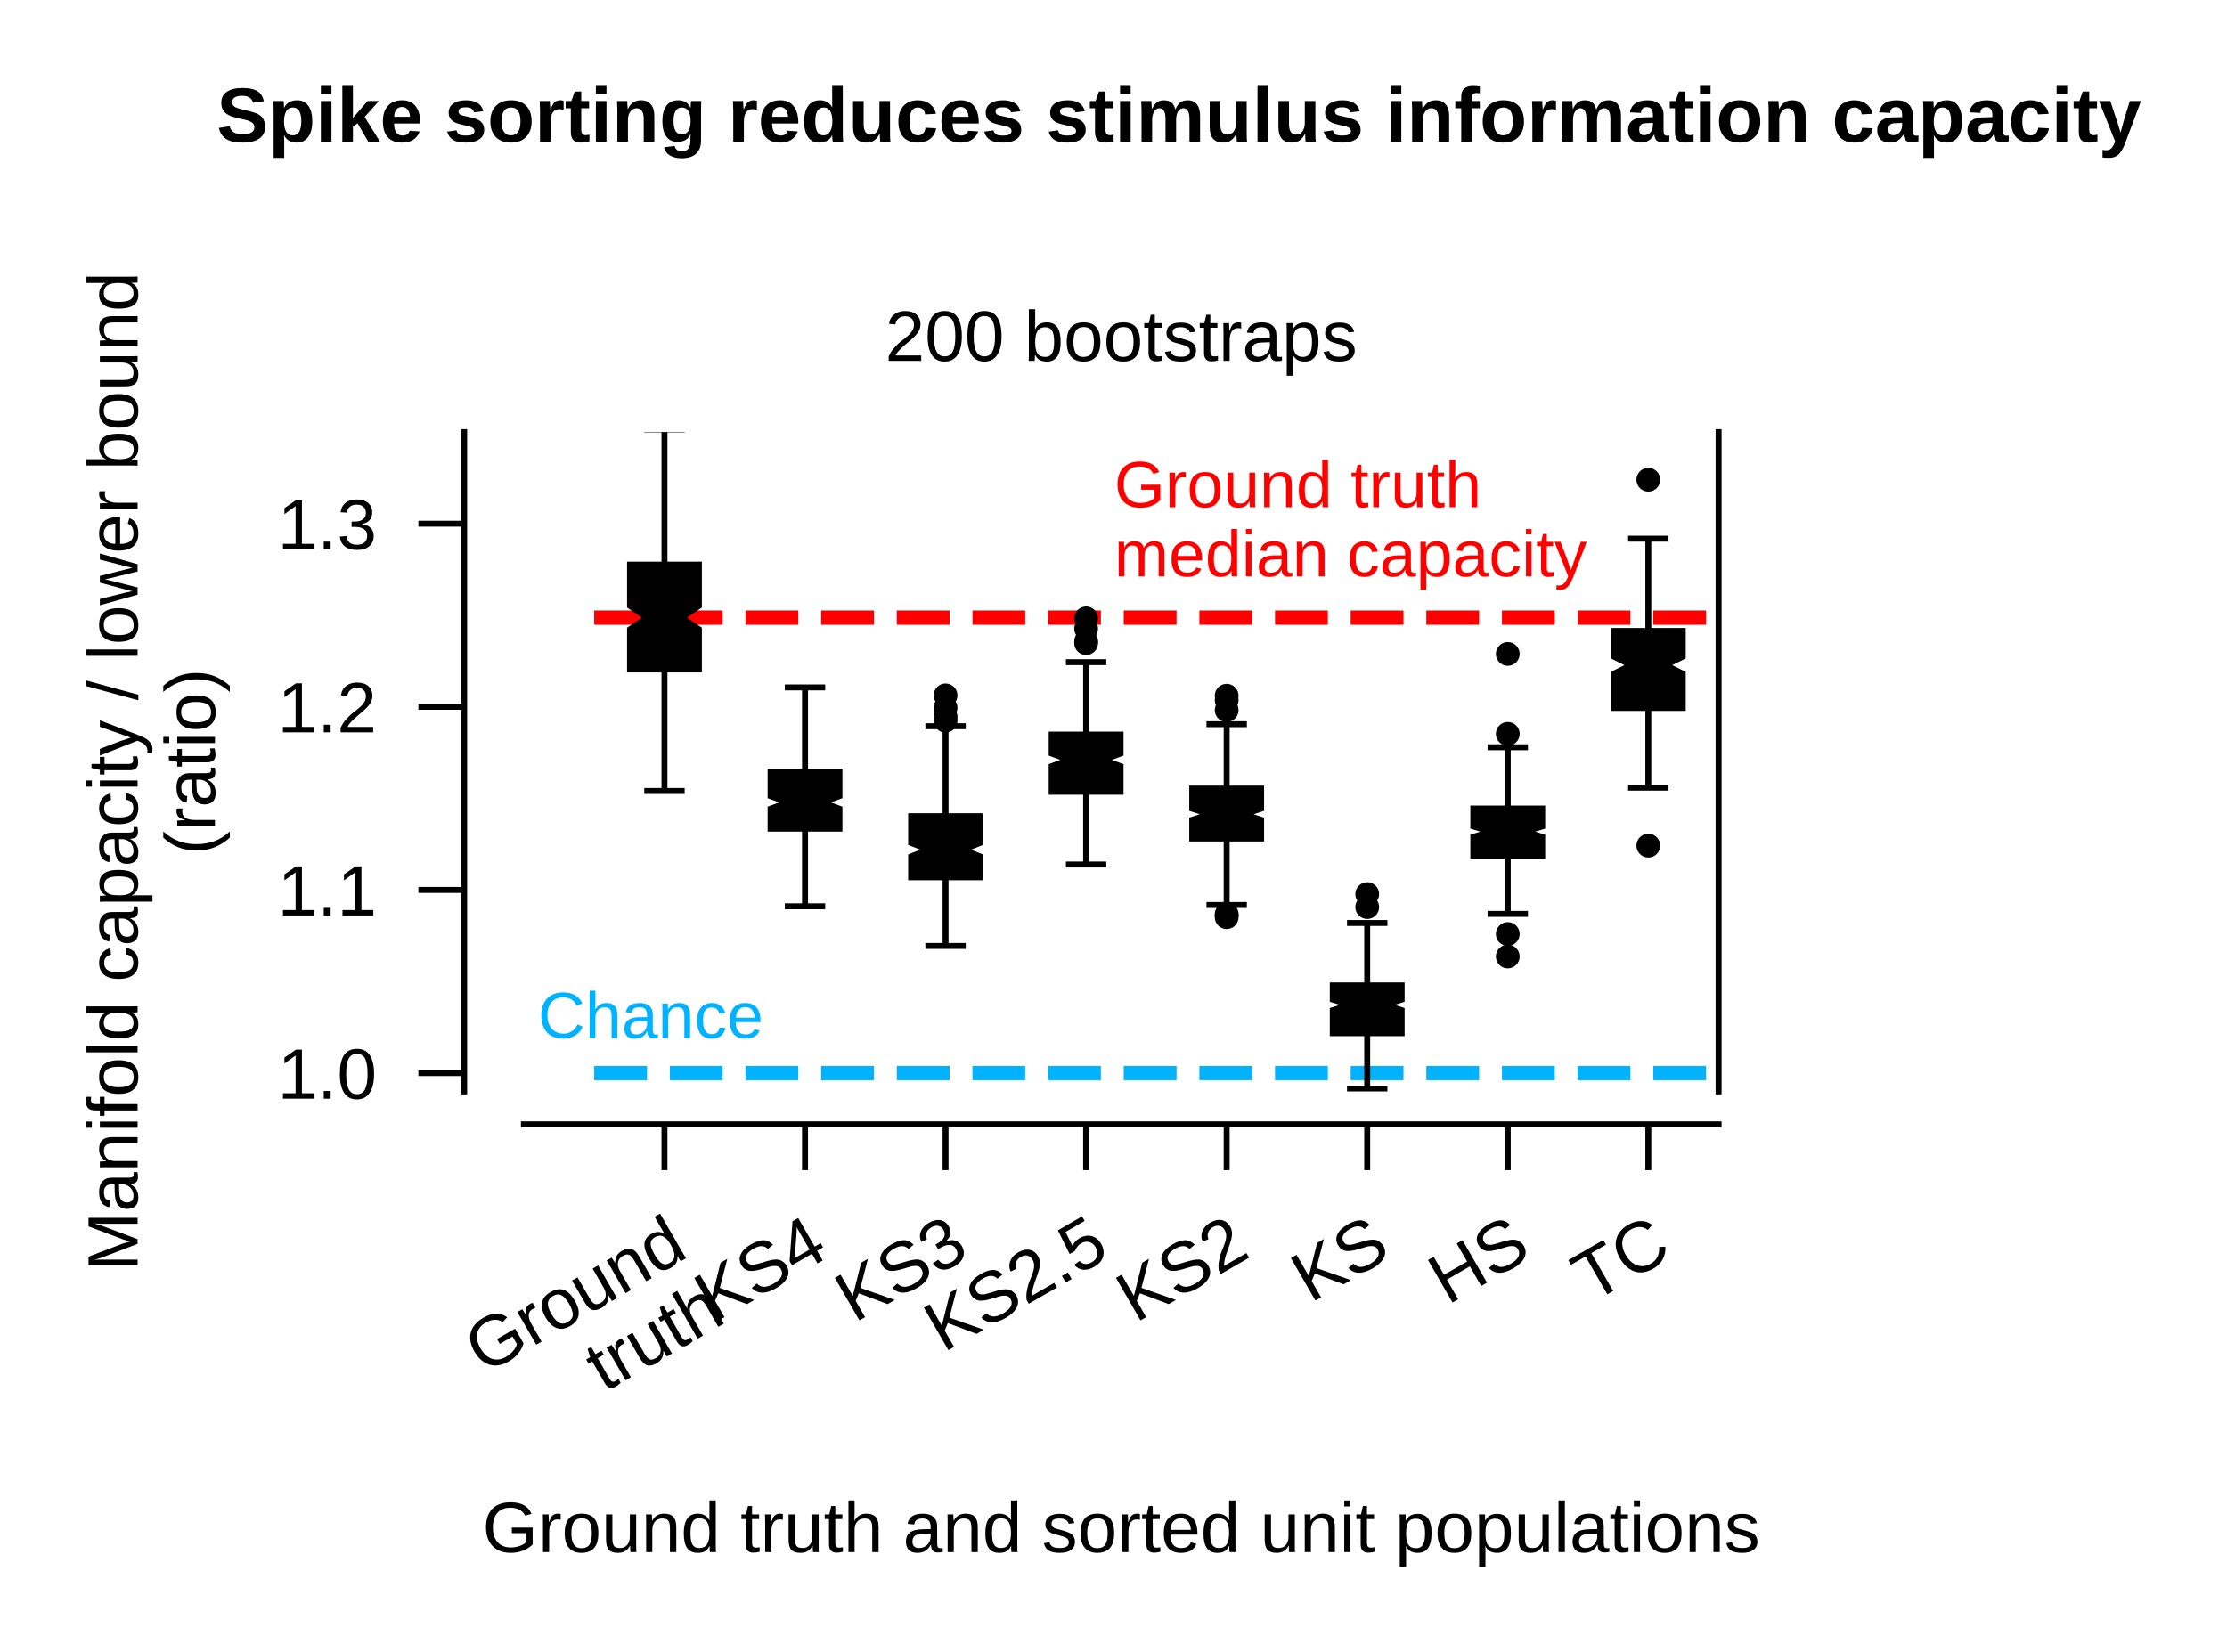
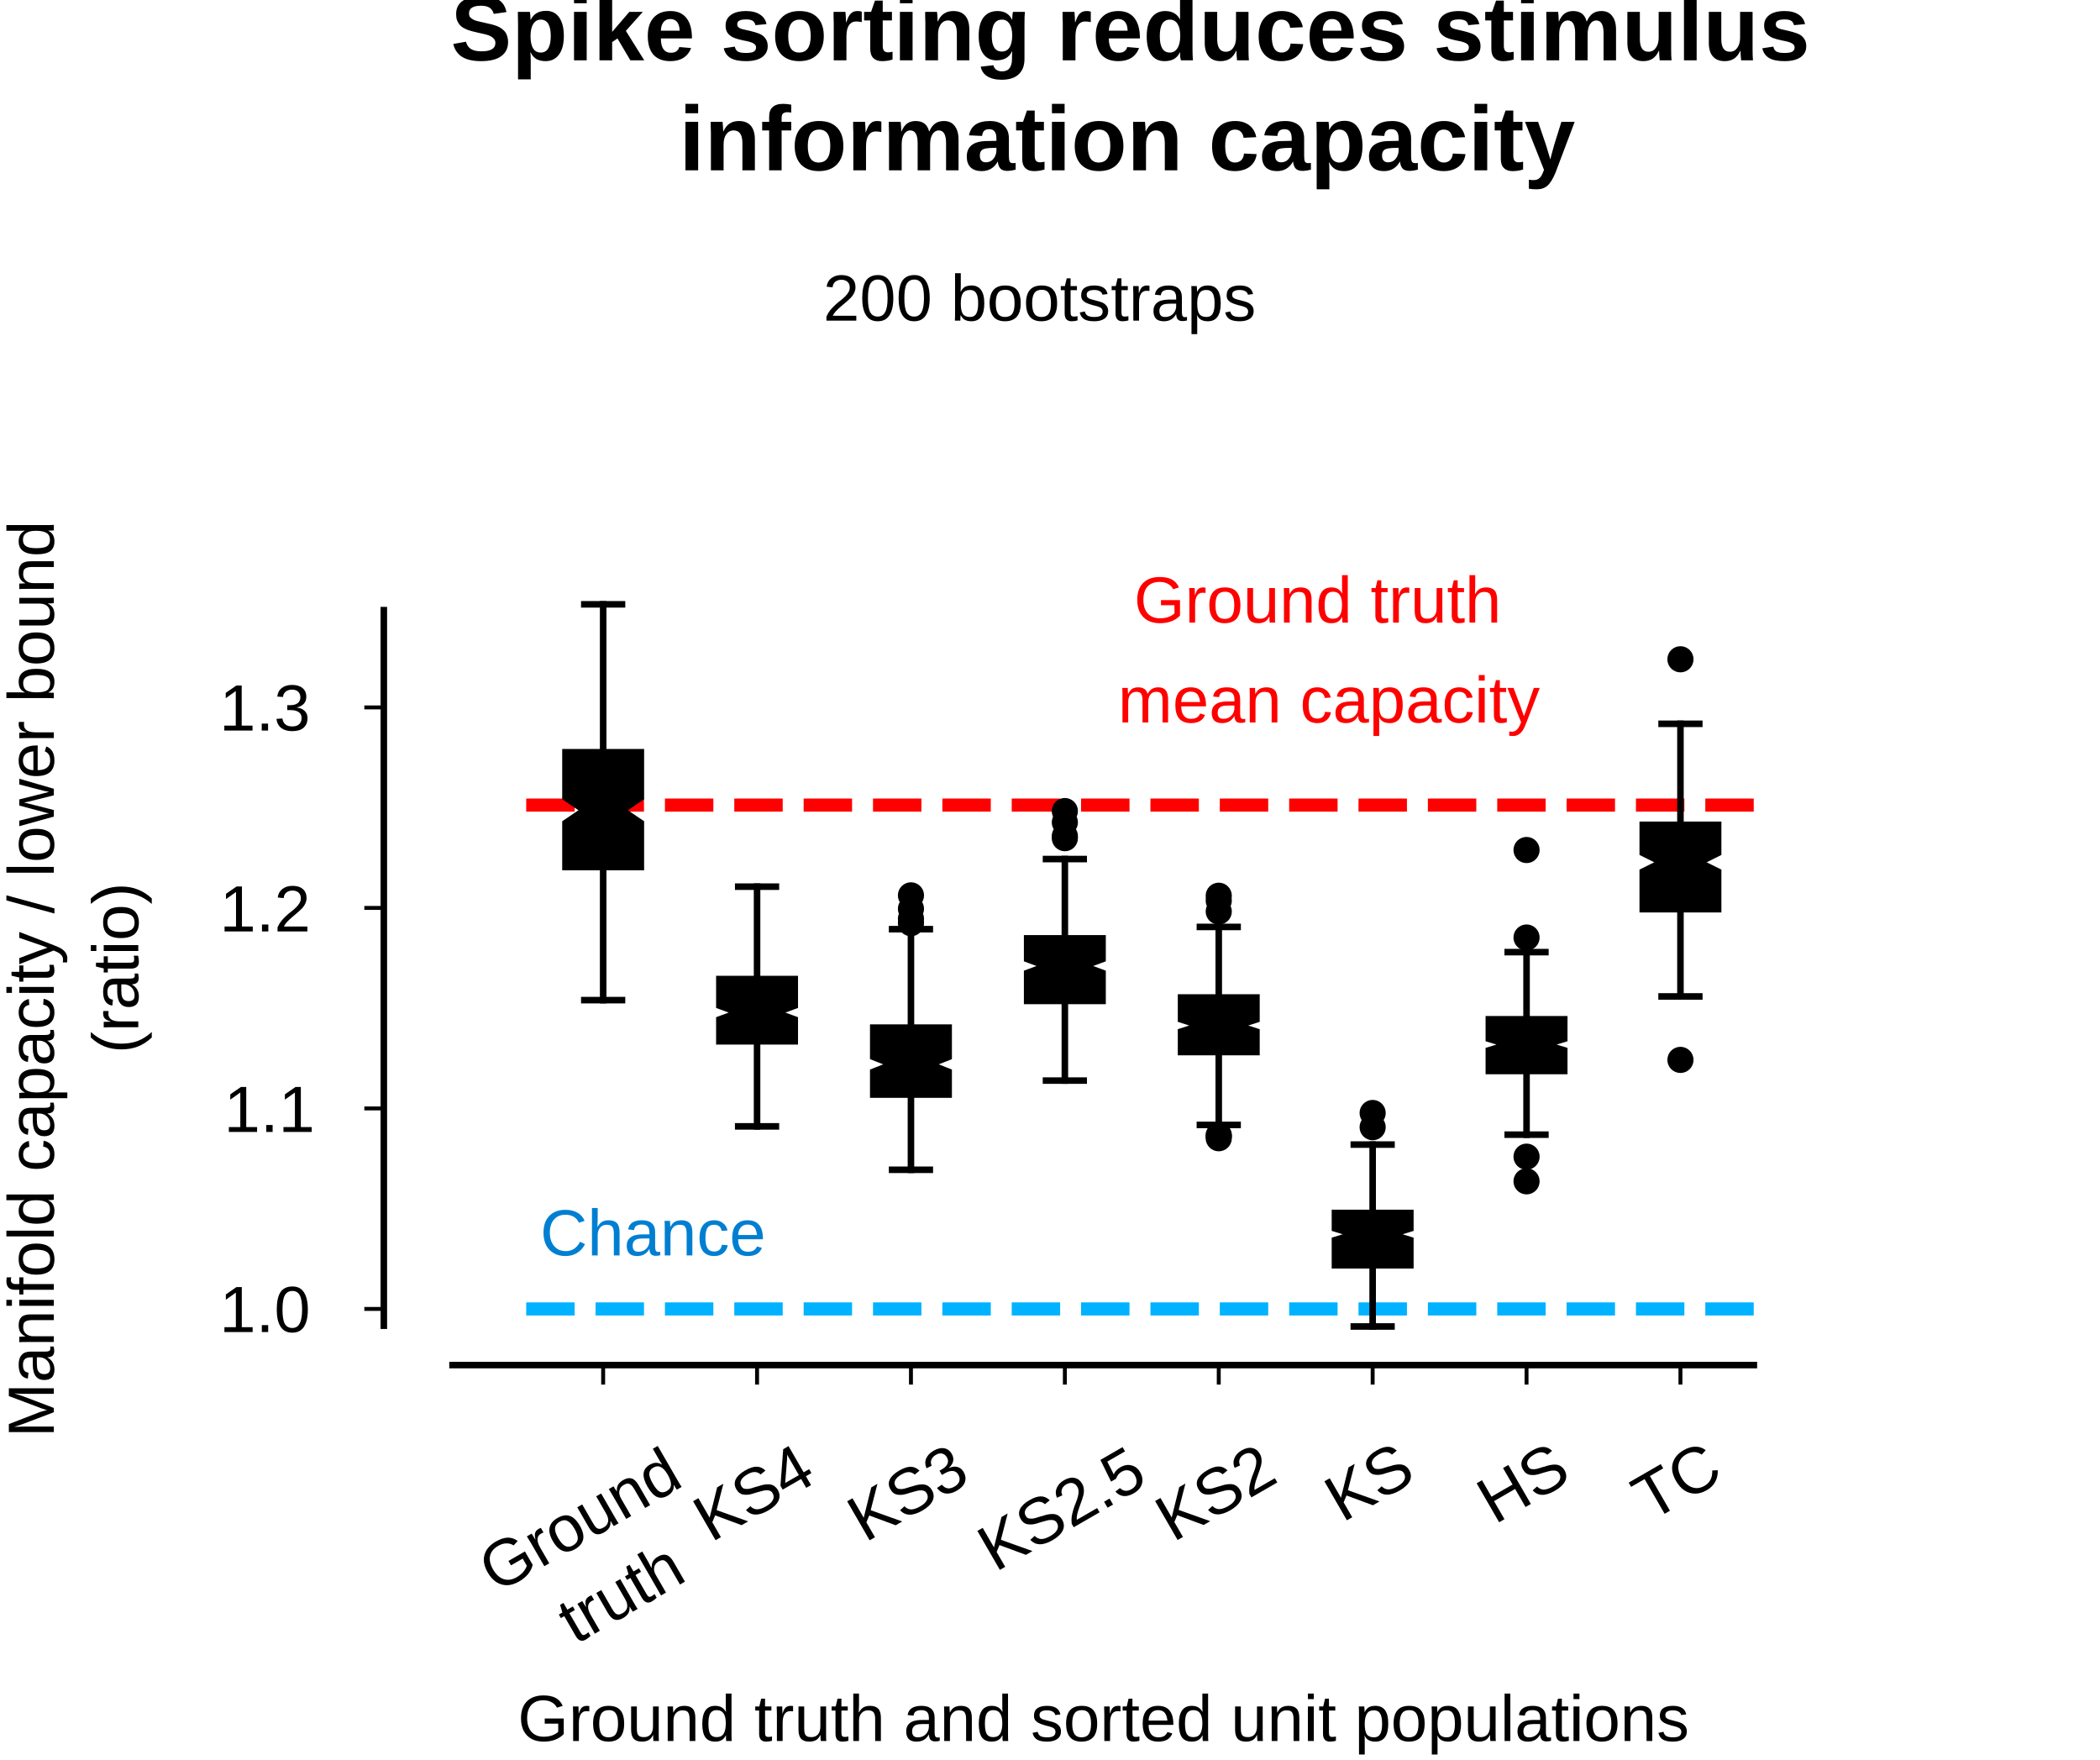
- <svg xmlns="http://www.w3.org/2000/svg" xmlns:xlink="http://www.w3.org/1999/xlink" width="187.23" height="138.916" viewBox="0 0 187.23 138.916" version="1.1">
+ <svg xmlns="http://www.w3.org/2000/svg" xmlns:xlink="http://www.w3.org/1999/xlink" width="160.47" height="134.46" viewBox="0 0 160.47 134.46" version="1.1">
  <defs>
    <style type="text/css">*{stroke-linejoin: round; stroke-linecap: butt}</style>
  </defs>
  <g id="figure_1">
    <g id="patch_1">
-       <path d="M 0 138.916  L 187.23 138.916  L 187.23 0  L 0 0  L 0 138.916  z " style="fill: none" />
+       <path d="M 0 134.46  L 160.47 134.46  L 160.47 0  L 0 0  L 0 134.46  z " style="fill: none" />
    </g>
    <g id="axes_1">
+       <g id="line2d_1">
+         <path d="M 40.21 61.515  L 134.27 61.515  " clip-path="url(#p65056b1f7e)" style="fill: none; stroke-dasharray: 3.7,1.6; stroke-dashoffset: 0; stroke: #ff0000" />
+       </g>
+       <g id="line2d_2">
+         <path d="M 40.21 100.01  L 134.27 100.01  " clip-path="url(#p65056b1f7e)" style="fill: none; stroke-dasharray: 3.7,1.6; stroke-dashoffset: 0; stroke: #00b2ff" />
+       </g>
+       <g id="line2d_3">
+         <path d="M 29.33 46.37  L 29.33 101.54  " clip-path="url(#p65056b1f7e)" style="fill: none; stroke: #000000; stroke-width: 0.5" />
+       </g>
+       <g id="line2d_4">
+         <path d="M 27.84 54.05  L 29.33 54.05  " clip-path="url(#p65056b1f7e)" style="fill: none; stroke: #000000; stroke-width: 0.3" />
+       </g>
+       <g id="line2d_5">
+         <path d="M 27.84 69.37  L 29.33 69.37  " clip-path="url(#p65056b1f7e)" style="fill: none; stroke: #000000; stroke-width: 0.3" />
+       </g>
+       <g id="line2d_6">
+         <path d="M 27.84 84.69  L 29.33 84.69  " clip-path="url(#p65056b1f7e)" style="fill: none; stroke: #000000; stroke-width: 0.3" />
+       </g>
+       <g id="line2d_7">
+         <path d="M 27.84 100.01  L 29.33 100.01  " clip-path="url(#p65056b1f7e)" style="fill: none; stroke: #000000; stroke-width: 0.3" />
+       </g>
+       <g id="line2d_8">
+         <path d="M 34.33 104.3  L 134.27 104.3  " clip-path="url(#p65056b1f7e)" style="fill: none; stroke: #000000; stroke-width: 0.5" />
+       </g>
+       <g id="line2d_9">
+         <path d="M 46.09 104.3  L 46.09 105.79  " clip-path="url(#p65056b1f7e)" style="fill: none; stroke: #000000; stroke-width: 0.3" />
+       </g>
+       <g id="line2d_10">
+         <path d="M 57.85 104.3  L 57.85 105.79  " clip-path="url(#p65056b1f7e)" style="fill: none; stroke: #000000; stroke-width: 0.3" />
+       </g>
+       <g id="line2d_11">
+         <path d="M 69.61 104.3  L 69.61 105.79  " clip-path="url(#p65056b1f7e)" style="fill: none; stroke: #000000; stroke-width: 0.3" />
+       </g>
+       <g id="line2d_12">
+         <path d="M 81.37 104.3  L 81.37 105.79  " clip-path="url(#p65056b1f7e)" style="fill: none; stroke: #000000; stroke-width: 0.3" />
+       </g>
+       <g id="line2d_13">
+         <path d="M 93.13 104.3  L 93.13 105.79  " clip-path="url(#p65056b1f7e)" style="fill: none; stroke: #000000; stroke-width: 0.3" />
+       </g>
+       <g id="line2d_14">
+         <path d="M 104.89 104.3  L 104.89 105.79  " clip-path="url(#p65056b1f7e)" style="fill: none; stroke: #000000; stroke-width: 0.3" />
+       </g>
+       <g id="line2d_15">
+         <path d="M 116.65 104.3  L 116.65 105.79  " clip-path="url(#p65056b1f7e)" style="fill: none; stroke: #000000; stroke-width: 0.3" />
+       </g>
+       <g id="line2d_16">
+         <path d="M 128.41 104.3  L 128.41 105.79  " clip-path="url(#p65056b1f7e)" style="fill: none; stroke: #000000; stroke-width: 0.3" />
+       </g>
      <g id="patch_2">
-         <path d="M 44.047 91.78  L 144.487 91.78  L 144.487 36.34  L 44.047 36.34  L 44.047 91.78  z " style="fill: none" />
-       </g>
-       <g id="matplotlib.axis_1">
-         <g id="xtick_1">
-           <g id="line2d_1">
-             <defs>
-               <path id="md2e1735222" d="M 0 0  L 0 3.85  " style="stroke: #000000; stroke-width: 0.5" />
-             </defs>
-             <g>
-               <use xlink:href="#md2e1735222" x="55.863" y="94.552" style="stroke: #000000; stroke-width: 0.5" />
-             </g>
-           </g>
-           <g id="text_1">
-             <text font-family="Arial" font-size="6" transform="translate(40.68065 115.6266) rotate(-30)">Ground</text>
-             <text font-family="Arial" font-size="6" transform="translate(50.78733 117.1194) rotate(-30)">truth</text>
-           </g>
-         </g>
-         <g id="xtick_2">
-           <g id="line2d_2">
-             <g>
-               <use xlink:href="#md2e1735222" x="67.68" y="94.552" style="stroke: #000000; stroke-width: 0.5" />
-             </g>
-           </g>
-           <g id="text_2">
-             <text font-family="Arial" font-size="6" text-anchor="end" x="69.827" y="105.621" transform="rotate(-30 69.8271 105.6212)">KS4</text>
-           </g>
-         </g>
-         <g id="xtick_3">
-           <g id="line2d_3">
-             <g>
-               <use xlink:href="#md2e1735222" x="79.496" y="94.552" style="stroke: #000000; stroke-width: 0.5" />
-             </g>
-           </g>
-           <g id="text_3">
-             <text font-family="Arial" font-size="6" text-anchor="end" x="81.644" y="105.621" transform="rotate(-30 81.64357 105.6212)">KS3</text>
-           </g>
-         </g>
-         <g id="xtick_4">
-           <g id="line2d_4">
-             <g>
-               <use xlink:href="#md2e1735222" x="91.313" y="94.552" style="stroke: #000000; stroke-width: 0.5" />
-             </g>
-           </g>
-           <g id="text_4">
-             <text font-family="Arial" font-size="6" text-anchor="end" x="93.46" y="105.621" transform="rotate(-30 93.46004 105.6212)">KS2.5</text>
-           </g>
-         </g>
-         <g id="xtick_5">
-           <g id="line2d_5">
-             <g>
-               <use xlink:href="#md2e1735222" x="103.129" y="94.552" style="stroke: #000000; stroke-width: 0.5" />
-             </g>
-           </g>
-           <g id="text_5">
-             <text font-family="Arial" font-size="6" text-anchor="end" x="105.277" y="105.621" transform="rotate(-30 105.2765 105.6212)">KS2</text>
-           </g>
-         </g>
-         <g id="xtick_6">
-           <g id="line2d_6">
-             <g>
-               <use xlink:href="#md2e1735222" x="114.946" y="94.552" style="stroke: #000000; stroke-width: 0.5" />
-             </g>
-           </g>
-           <g id="text_6">
-             <text font-family="Arial" font-size="6" text-anchor="end" x="117.093" y="105.621" transform="rotate(-30 117.093 105.6212)">KS</text>
-           </g>
-         </g>
-         <g id="xtick_7">
-           <g id="line2d_7">
-             <g>
-               <use xlink:href="#md2e1735222" x="126.762" y="94.552" style="stroke: #000000; stroke-width: 0.5" />
-             </g>
-           </g>
-           <g id="text_7">
-             <text font-family="Arial" font-size="6" text-anchor="end" x="128.909" y="105.621" transform="rotate(-30 128.9094 105.6212)">HS</text>
-           </g>
-         </g>
-         <g id="xtick_8">
-           <g id="line2d_8">
-             <g>
-               <use xlink:href="#md2e1735222" x="138.579" y="94.552" style="stroke: #000000; stroke-width: 0.5" />
-             </g>
-           </g>
-           <g id="text_8">
-             <text font-family="Arial" font-size="6" text-anchor="end" x="140.726" y="105.621" transform="rotate(-30 140.7259 105.6212)">TC</text>
-           </g>
-         </g>
-         <g id="text_9">
-           <text font-family="Arial" font-size="6" text-anchor="middle" x="94.267" y="130.523" transform="rotate(-0 94.26681 130.5231)">Ground truth and sorted unit populations</text>
-         </g>
-       </g>
-       <g id="matplotlib.axis_2">
-         <g id="ytick_1">
-           <g id="line2d_9">
-             <defs>
-               <path id="m93d0cab678" d="M 0 0  L -3.85 0  " style="stroke: #000000; stroke-width: 0.5" />
-             </defs>
-             <g>
-               <use xlink:href="#m93d0cab678" x="39.025" y="90.24" style="stroke: #000000; stroke-width: 0.5" />
-             </g>
-           </g>
-           <g id="text_10">
-             <text font-family="Arial" font-size="6" text-anchor="end" x="31.675" y="92.387" transform="rotate(-0 31.67481 92.38719)">1.0</text>
-           </g>
-         </g>
-         <g id="ytick_2">
-           <g id="line2d_10">
-             <g>
-               <use xlink:href="#m93d0cab678" x="39.025" y="74.84" style="stroke: #000000; stroke-width: 0.5" />
-             </g>
-           </g>
-           <g id="text_11">
-             <text font-family="Arial" font-size="6" text-anchor="end" x="31.675" y="76.987" transform="rotate(-0 31.67481 76.98719)">1.1</text>
-           </g>
-         </g>
-         <g id="ytick_3">
-           <g id="line2d_11">
-             <g>
-               <use xlink:href="#m93d0cab678" x="39.025" y="59.44" style="stroke: #000000; stroke-width: 0.5" />
-             </g>
-           </g>
-           <g id="text_12">
-             <text font-family="Arial" font-size="6" text-anchor="end" x="31.675" y="61.587" transform="rotate(-0 31.67481 61.58719)">1.2</text>
-           </g>
-         </g>
-         <g id="ytick_4">
-           <g id="line2d_12">
-             <g>
-               <use xlink:href="#m93d0cab678" x="39.025" y="44.04" style="stroke: #000000; stroke-width: 0.5" />
-             </g>
-           </g>
-           <g id="text_13">
-             <text font-family="Arial" font-size="6" text-anchor="end" x="31.675" y="46.187" transform="rotate(-0 31.67481 46.18719)">1.3</text>
-           </g>
-         </g>
-         <g id="text_14">
-           <text font-family="Arial" font-size="6" transform="translate(11.56781 106.9139) rotate(-90)">Manifold capacity / lower bound </text>
-           <text font-family="Arial" font-size="6" transform="translate(18.072 71.89312) rotate(-90)">(ratio)</text>
-         </g>
-       </g>
-       <g id="LineCollection_1">
-         <path d="M 49.955 90.24  L 144.487 90.24  " clip-path="url(#pa31edae734)" style="fill: none; stroke-dasharray: 4.44,1.92; stroke-dashoffset: 0; stroke: #00b2ff; stroke-width: 1.2" />
-       </g>
-       <g id="LineCollection_2">
-         <path d="M 49.955 51.938  L 144.487 51.938  " clip-path="url(#pa31edae734)" style="fill: none; stroke-dasharray: 4.44,1.92; stroke-dashoffset: 0; stroke: #ff0000; stroke-width: 1.2" />
-       </g>
+         <path d="M 43.21 57.474  L 48.97 57.474  L 48.97 60.933  L 47.53 61.907  L 48.97 62.88  L 48.97 66.243  L 43.21 66.243  L 43.21 62.88  L 44.65 61.907  L 43.21 60.933  L 43.21 57.474  z " clip-path="url(#pc5d150ef5b)" style="stroke: #000000; stroke-width: 0.5; stroke-linejoin: miter" />
+       </g>
+       <g id="line2d_17">
+         <path d="M 46.09 57.474  L 46.09 46.175  " clip-path="url(#pc5d150ef5b)" style="fill: none; stroke: #000000; stroke-width: 0.5; stroke-linecap: square" />
+       </g>
+       <g id="line2d_18">
+         <path d="M 46.09 66.243  L 46.09 76.415  " clip-path="url(#pc5d150ef5b)" style="fill: none; stroke: #000000; stroke-width: 0.5; stroke-linecap: square" />
+       </g>
+       <g id="line2d_19">
+         <path d="M 44.65 46.175  L 47.53 46.175  " clip-path="url(#pc5d150ef5b)" style="fill: none; stroke: #000000; stroke-width: 0.5; stroke-linecap: square" />
+       </g>
+       <g id="line2d_20">
+         <path d="M 44.65 76.415  L 47.53 76.415  " clip-path="url(#pc5d150ef5b)" style="fill: none; stroke: #000000; stroke-width: 0.5; stroke-linecap: square" />
+       </g>
+       <g id="line2d_21" />
      <g id="patch_3">
-         <path d="M 52.968 56.297  L 58.758 56.297  L 58.758 52.916  L 57.311 51.938  L 58.758 50.959  L 58.758 47.482  L 52.968 47.482  L 52.968 50.959  L 54.416 51.938  L 52.968 52.916  L 52.968 56.297  z " clip-path="url(#pa31edae734)" style="stroke: #000000; stroke-width: 0.5; stroke-linejoin: miter" />
-       </g>
-       <g id="line2d_13">
-         <path d="M 55.863 56.297  L 55.863 66.521  " clip-path="url(#pa31edae734)" style="fill: none; stroke: #000000; stroke-width: 0.5" />
-       </g>
-       <g id="line2d_14">
-         <path d="M 55.863 47.482  L 55.863 36.124  " clip-path="url(#pa31edae734)" style="fill: none; stroke: #000000; stroke-width: 0.5" />
-       </g>
-       <g id="line2d_15">
-         <path d="M 54.416 66.521  L 57.311 66.521  " clip-path="url(#pa31edae734)" style="fill: none; stroke: #000000; stroke-width: 0.5; stroke-linecap: square" />
-       </g>
-       <g id="line2d_16">
-         <path d="M 54.416 36.124  L 57.311 36.124  " clip-path="url(#pa31edae734)" style="fill: none; stroke: #000000; stroke-width: 0.5; stroke-linecap: square" />
-       </g>
-       <g id="line2d_17" />
+         <path d="M 54.97 74.808  L 60.73 74.808  L 60.73 76.838  L 59.29 77.366  L 60.73 77.894  L 60.73 79.563  L 54.97 79.563  L 54.97 77.894  L 56.41 77.366  L 54.97 76.838  L 54.97 74.808  z " clip-path="url(#pc5d150ef5b)" style="stroke: #000000; stroke-width: 0.5; stroke-linejoin: miter" />
+       </g>
+       <g id="line2d_22">
+         <path d="M 57.85 74.808  L 57.85 67.746  " clip-path="url(#pc5d150ef5b)" style="fill: none; stroke: #000000; stroke-width: 0.5; stroke-linecap: square" />
+       </g>
+       <g id="line2d_23">
+         <path d="M 57.85 79.563  L 57.85 86.06  " clip-path="url(#pc5d150ef5b)" style="fill: none; stroke: #000000; stroke-width: 0.5; stroke-linecap: square" />
+       </g>
+       <g id="line2d_24">
+         <path d="M 56.41 67.746  L 59.29 67.746  " clip-path="url(#pc5d150ef5b)" style="fill: none; stroke: #000000; stroke-width: 0.5; stroke-linecap: square" />
+       </g>
+       <g id="line2d_25">
+         <path d="M 56.41 86.06  L 59.29 86.06  " clip-path="url(#pc5d150ef5b)" style="fill: none; stroke: #000000; stroke-width: 0.5; stroke-linecap: square" />
+       </g>
+       <g id="line2d_26" />
      <g id="patch_4">
-         <path d="M 64.785 69.686  L 70.575 69.686  L 70.575 68.008  L 69.127 67.477  L 70.575 66.947  L 70.575 64.906  L 64.785 64.906  L 64.785 66.947  L 66.232 67.477  L 64.785 68.008  L 64.785 69.686  z " clip-path="url(#pa31edae734)" style="stroke: #000000; stroke-width: 0.5; stroke-linejoin: miter" />
-       </g>
-       <g id="line2d_18">
-         <path d="M 67.68 69.686  L 67.68 76.217  " clip-path="url(#pa31edae734)" style="fill: none; stroke: #000000; stroke-width: 0.5" />
-       </g>
-       <g id="line2d_19">
-         <path d="M 67.68 64.906  L 67.68 57.808  " clip-path="url(#pa31edae734)" style="fill: none; stroke: #000000; stroke-width: 0.5" />
-       </g>
-       <g id="line2d_20">
-         <path d="M 66.232 76.217  L 69.127 76.217  " clip-path="url(#pa31edae734)" style="fill: none; stroke: #000000; stroke-width: 0.5; stroke-linecap: square" />
-       </g>
-       <g id="line2d_21">
-         <path d="M 66.232 57.808  L 69.127 57.808  " clip-path="url(#pa31edae734)" style="fill: none; stroke: #000000; stroke-width: 0.5; stroke-linecap: square" />
-       </g>
-       <g id="line2d_22" />
+         <path d="M 66.73 78.518  L 72.49 78.518  L 72.49 80.754  L 71.05 81.322  L 72.49 81.89  L 72.49 83.631  L 66.73 83.631  L 66.73 81.89  L 68.17 81.322  L 66.73 80.754  L 66.73 78.518  z " clip-path="url(#pc5d150ef5b)" style="stroke: #000000; stroke-width: 0.5; stroke-linejoin: miter" />
+       </g>
+       <g id="line2d_27">
+         <path d="M 69.61 78.518  L 69.61 70.995  " clip-path="url(#pc5d150ef5b)" style="fill: none; stroke: #000000; stroke-width: 0.5; stroke-linecap: square" />
+       </g>
+       <g id="line2d_28">
+         <path d="M 69.61 83.631  L 69.61 89.378  " clip-path="url(#pc5d150ef5b)" style="fill: none; stroke: #000000; stroke-width: 0.5; stroke-linecap: square" />
+       </g>
+       <g id="line2d_29">
+         <path d="M 68.17 70.995  L 71.05 70.995  " clip-path="url(#pc5d150ef5b)" style="fill: none; stroke: #000000; stroke-width: 0.5; stroke-linecap: square" />
+       </g>
+       <g id="line2d_30">
+         <path d="M 68.17 89.378  L 71.05 89.378  " clip-path="url(#pc5d150ef5b)" style="fill: none; stroke: #000000; stroke-width: 0.5; stroke-linecap: square" />
+       </g>
+       <g id="line2d_31">
+         <defs>
+           <path id="m101bb0a6b0" d="M 0 0.75  C 0.199 0.75 0.39 0.671 0.53 0.53  C 0.671 0.39 0.75 0.199 0.75 0  C 0.75 -0.199 0.671 -0.39 0.53 -0.53  C 0.39 -0.671 0.199 -0.75 0 -0.75  C -0.199 -0.75 -0.39 -0.671 -0.53 -0.53  C -0.671 -0.39 -0.75 -0.199 -0.75 0  C -0.75 0.199 -0.671 0.39 -0.53 0.53  C -0.39 0.671 -0.199 0.75 0 0.75  z " style="stroke: #000000; stroke-width: 0.5" />
+         </defs>
+         <g clip-path="url(#pc5d150ef5b)">
+           <use xlink:href="#m101bb0a6b0" x="69.61" y="69.438" style="stroke: #000000; stroke-width: 0.5" />
+           <use xlink:href="#m101bb0a6b0" x="69.61" y="70.195" style="stroke: #000000; stroke-width: 0.5" />
+           <use xlink:href="#m101bb0a6b0" x="69.61" y="68.411" style="stroke: #000000; stroke-width: 0.5" />
+           <use xlink:href="#m101bb0a6b0" x="69.61" y="70.536" style="stroke: #000000; stroke-width: 0.5" />
+         </g>
+       </g>
      <g id="patch_5">
-         <path d="M 76.601 73.775  L 82.391 73.775  L 82.391 72.025  L 80.944 71.454  L 82.391 70.884  L 82.391 68.636  L 76.601 68.636  L 76.601 70.884  L 78.049 71.454  L 76.601 72.025  L 76.601 73.775  z " clip-path="url(#pa31edae734)" style="stroke: #000000; stroke-width: 0.5; stroke-linejoin: miter" />
-       </g>
-       <g id="line2d_23">
-         <path d="M 79.496 73.775  L 79.496 79.552  " clip-path="url(#pa31edae734)" style="fill: none; stroke: #000000; stroke-width: 0.5" />
-       </g>
-       <g id="line2d_24">
-         <path d="M 79.496 68.636  L 79.496 61.073  " clip-path="url(#pa31edae734)" style="fill: none; stroke: #000000; stroke-width: 0.5" />
-       </g>
-       <g id="line2d_25">
-         <path d="M 78.049 79.552  L 80.944 79.552  " clip-path="url(#pa31edae734)" style="fill: none; stroke: #000000; stroke-width: 0.5; stroke-linecap: square" />
-       </g>
-       <g id="line2d_26">
-         <path d="M 78.049 61.073  L 80.944 61.073  " clip-path="url(#pa31edae734)" style="fill: none; stroke: #000000; stroke-width: 0.5; stroke-linecap: square" />
-       </g>
-       <g id="line2d_27">
-         <defs>
-           <path id="ma0a5cfea83" d="M 0 0.75  C 0.199 0.75 0.39 0.671 0.53 0.53  C 0.671 0.39 0.75 0.199 0.75 0  C 0.75 -0.199 0.671 -0.39 0.53 -0.53  C 0.39 -0.671 0.199 -0.75 0 -0.75  C -0.199 -0.75 -0.39 -0.671 -0.53 -0.53  C -0.671 -0.39 -0.75 -0.199 -0.75 0  C -0.75 0.199 -0.671 0.39 -0.53 0.53  C -0.39 0.671 -0.199 0.75 0 0.75  z " style="stroke: #000000; stroke-width: 0.5" />
-         </defs>
-         <g clip-path="url(#pa31edae734)">
-           <use xlink:href="#ma0a5cfea83" x="79.496" y="59.508" style="stroke: #000000; stroke-width: 0.5" />
-           <use xlink:href="#ma0a5cfea83" x="79.496" y="60.269" style="stroke: #000000; stroke-width: 0.5" />
-           <use xlink:href="#ma0a5cfea83" x="79.496" y="58.476" style="stroke: #000000; stroke-width: 0.5" />
-           <use xlink:href="#ma0a5cfea83" x="79.496" y="60.612" style="stroke: #000000; stroke-width: 0.5" />
+         <path d="M 78.49 71.696  L 84.25 71.696  L 84.25 73.277  L 82.81 73.808  L 84.25 74.338  L 84.25 76.475  L 78.49 76.475  L 78.49 74.338  L 79.93 73.808  L 78.49 73.277  L 78.49 71.696  z " clip-path="url(#pc5d150ef5b)" style="stroke: #000000; stroke-width: 0.5; stroke-linejoin: miter" />
+       </g>
+       <g id="line2d_32">
+         <path d="M 81.37 71.696  L 81.37 65.635  " clip-path="url(#pc5d150ef5b)" style="fill: none; stroke: #000000; stroke-width: 0.5; stroke-linecap: square" />
+       </g>
+       <g id="line2d_33">
+         <path d="M 81.37 76.475  L 81.37 82.563  " clip-path="url(#pc5d150ef5b)" style="fill: none; stroke: #000000; stroke-width: 0.5; stroke-linecap: square" />
+       </g>
+       <g id="line2d_34">
+         <path d="M 79.93 65.635  L 82.81 65.635  " clip-path="url(#pc5d150ef5b)" style="fill: none; stroke: #000000; stroke-width: 0.5; stroke-linecap: square" />
+       </g>
+       <g id="line2d_35">
+         <path d="M 79.93 82.563  L 82.81 82.563  " clip-path="url(#pc5d150ef5b)" style="fill: none; stroke: #000000; stroke-width: 0.5; stroke-linecap: square" />
+       </g>
+       <g id="line2d_36">
+         <g clip-path="url(#pc5d150ef5b)">
+           <use xlink:href="#m101bb0a6b0" x="81.37" y="64.041" style="stroke: #000000; stroke-width: 0.5" />
+           <use xlink:href="#m101bb0a6b0" x="81.37" y="63.882" style="stroke: #000000; stroke-width: 0.5" />
+           <use xlink:href="#m101bb0a6b0" x="81.37" y="61.97" style="stroke: #000000; stroke-width: 0.5" />
+           <use xlink:href="#m101bb0a6b0" x="81.37" y="62.834" style="stroke: #000000; stroke-width: 0.5" />
        </g>
      </g>
      <g id="patch_6">
-         <path d="M 88.418 66.582  L 94.208 66.582  L 94.208 64.434  L 92.76 63.901  L 94.208 63.367  L 94.208 61.778  L 88.418 61.778  L 88.418 63.367  L 89.865 63.901  L 88.418 64.434  L 88.418 66.582  z " clip-path="url(#pa31edae734)" style="stroke: #000000; stroke-width: 0.5; stroke-linejoin: miter" />
-       </g>
-       <g id="line2d_28">
-         <path d="M 91.313 66.582  L 91.313 72.702  " clip-path="url(#pa31edae734)" style="fill: none; stroke: #000000; stroke-width: 0.5" />
-       </g>
-       <g id="line2d_29">
-         <path d="M 91.313 61.778  L 91.313 55.685  " clip-path="url(#pa31edae734)" style="fill: none; stroke: #000000; stroke-width: 0.5" />
-       </g>
-       <g id="line2d_30">
-         <path d="M 89.865 72.702  L 92.76 72.702  " clip-path="url(#pa31edae734)" style="fill: none; stroke: #000000; stroke-width: 0.5; stroke-linecap: square" />
-       </g>
-       <g id="line2d_31">
-         <path d="M 89.865 55.685  L 92.76 55.685  " clip-path="url(#pa31edae734)" style="fill: none; stroke: #000000; stroke-width: 0.5; stroke-linecap: square" />
-       </g>
-       <g id="line2d_32">
-         <g clip-path="url(#pa31edae734)">
-           <use xlink:href="#ma0a5cfea83" x="91.313" y="54.083" style="stroke: #000000; stroke-width: 0.5" />
-           <use xlink:href="#ma0a5cfea83" x="91.313" y="53.924" style="stroke: #000000; stroke-width: 0.5" />
-           <use xlink:href="#ma0a5cfea83" x="91.313" y="52.002" style="stroke: #000000; stroke-width: 0.5" />
-           <use xlink:href="#ma0a5cfea83" x="91.313" y="52.87" style="stroke: #000000; stroke-width: 0.5" />
+         <path d="M 90.25 76.215  L 96.01 76.215  L 96.01 77.892  L 94.57 78.355  L 96.01 78.818  L 96.01 80.384  L 90.25 80.384  L 90.25 78.818  L 91.69 78.355  L 90.25 77.892  L 90.25 76.215  z " clip-path="url(#pc5d150ef5b)" style="stroke: #000000; stroke-width: 0.5; stroke-linejoin: miter" />
+       </g>
+       <g id="line2d_37">
+         <path d="M 93.13 76.215  L 93.13 70.824  " clip-path="url(#pc5d150ef5b)" style="fill: none; stroke: #000000; stroke-width: 0.5; stroke-linecap: square" />
+       </g>
+       <g id="line2d_38">
+         <path d="M 93.13 80.384  L 93.13 85.949  " clip-path="url(#pc5d150ef5b)" style="fill: none; stroke: #000000; stroke-width: 0.5; stroke-linecap: square" />
+       </g>
+       <g id="line2d_39">
+         <path d="M 91.69 70.824  L 94.57 70.824  " clip-path="url(#pc5d150ef5b)" style="fill: none; stroke: #000000; stroke-width: 0.5; stroke-linecap: square" />
+       </g>
+       <g id="line2d_40">
+         <path d="M 91.69 85.949  L 94.57 85.949  " clip-path="url(#pc5d150ef5b)" style="fill: none; stroke: #000000; stroke-width: 0.5; stroke-linecap: square" />
+       </g>
+       <g id="line2d_41">
+         <g clip-path="url(#pc5d150ef5b)">
+           <use xlink:href="#m101bb0a6b0" x="93.13" y="68.814" style="stroke: #000000; stroke-width: 0.5" />
+           <use xlink:href="#m101bb0a6b0" x="93.13" y="69.644" style="stroke: #000000; stroke-width: 0.5" />
+           <use xlink:href="#m101bb0a6b0" x="93.13" y="68.439" style="stroke: #000000; stroke-width: 0.5" />
+           <use xlink:href="#m101bb0a6b0" x="93.13" y="86.781" style="stroke: #000000; stroke-width: 0.5" />
+           <use xlink:href="#m101bb0a6b0" x="93.13" y="86.738" style="stroke: #000000; stroke-width: 0.5" />
+           <use xlink:href="#m101bb0a6b0" x="93.13" y="86.967" style="stroke: #000000; stroke-width: 0.5" />
        </g>
      </g>
      <g id="patch_7">
-         <path d="M 100.234 70.512  L 106.024 70.512  L 106.024 68.937  L 104.577 68.472  L 106.024 68.006  L 106.024 66.321  L 100.234 66.321  L 100.234 68.006  L 101.682 68.472  L 100.234 68.937  L 100.234 70.512  z " clip-path="url(#pa31edae734)" style="stroke: #000000; stroke-width: 0.5; stroke-linejoin: miter" />
-       </g>
-       <g id="line2d_33">
-         <path d="M 103.129 70.512  L 103.129 76.106  " clip-path="url(#pa31edae734)" style="fill: none; stroke: #000000; stroke-width: 0.5" />
-       </g>
-       <g id="line2d_34">
-         <path d="M 103.129 66.321  L 103.129 60.901  " clip-path="url(#pa31edae734)" style="fill: none; stroke: #000000; stroke-width: 0.5" />
-       </g>
-       <g id="line2d_35">
-         <path d="M 101.682 76.106  L 104.577 76.106  " clip-path="url(#pa31edae734)" style="fill: none; stroke: #000000; stroke-width: 0.5; stroke-linecap: square" />
-       </g>
-       <g id="line2d_36">
-         <path d="M 101.682 60.901  L 104.577 60.901  " clip-path="url(#pa31edae734)" style="fill: none; stroke: #000000; stroke-width: 0.5; stroke-linecap: square" />
-       </g>
-       <g id="line2d_37">
-         <g clip-path="url(#pa31edae734)">
-           <use xlink:href="#ma0a5cfea83" x="103.129" y="76.942" style="stroke: #000000; stroke-width: 0.5" />
-           <use xlink:href="#ma0a5cfea83" x="103.129" y="76.898" style="stroke: #000000; stroke-width: 0.5" />
-           <use xlink:href="#ma0a5cfea83" x="103.129" y="77.129" style="stroke: #000000; stroke-width: 0.5" />
-           <use xlink:href="#ma0a5cfea83" x="103.129" y="58.881" style="stroke: #000000; stroke-width: 0.5" />
-           <use xlink:href="#ma0a5cfea83" x="103.129" y="59.716" style="stroke: #000000; stroke-width: 0.5" />
-           <use xlink:href="#ma0a5cfea83" x="103.129" y="58.504" style="stroke: #000000; stroke-width: 0.5" />
+         <path d="M 102.01 92.678  L 107.77 92.678  L 107.77 93.862  L 106.33 94.306  L 107.77 94.749  L 107.77 96.674  L 102.01 96.674  L 102.01 94.749  L 103.45 94.306  L 102.01 93.862  L 102.01 92.678  z " clip-path="url(#pc5d150ef5b)" style="stroke: #000000; stroke-width: 0.5; stroke-linejoin: miter" />
+       </g>
+       <g id="line2d_42">
+         <path d="M 104.89 92.678  L 104.89 87.453  " clip-path="url(#pc5d150ef5b)" style="fill: none; stroke: #000000; stroke-width: 0.5; stroke-linecap: square" />
+       </g>
+       <g id="line2d_43">
+         <path d="M 104.89 96.674  L 104.89 101.35  " clip-path="url(#pc5d150ef5b)" style="fill: none; stroke: #000000; stroke-width: 0.5; stroke-linecap: square" />
+       </g>
+       <g id="line2d_44">
+         <path d="M 103.45 87.453  L 106.33 87.453  " clip-path="url(#pc5d150ef5b)" style="fill: none; stroke: #000000; stroke-width: 0.5; stroke-linecap: square" />
+       </g>
+       <g id="line2d_45">
+         <path d="M 103.45 101.35  L 106.33 101.35  " clip-path="url(#pc5d150ef5b)" style="fill: none; stroke: #000000; stroke-width: 0.5; stroke-linecap: square" />
+       </g>
+       <g id="line2d_46">
+         <g clip-path="url(#pc5d150ef5b)">
+           <use xlink:href="#m101bb0a6b0" x="104.89" y="86.123" style="stroke: #000000; stroke-width: 0.5" />
+           <use xlink:href="#m101bb0a6b0" x="104.89" y="85.038" style="stroke: #000000; stroke-width: 0.5" />
+           <use xlink:href="#m101bb0a6b0" x="104.89" y="102.955" style="stroke: #000000; stroke-width: 0.5" />
        </g>
      </g>
      <g id="patch_8">
-         <path d="M 112.051 86.886  L 117.841 86.886  L 117.841 84.952  L 116.393 84.506  L 117.841 84.06  L 117.841 82.87  L 112.051 82.87  L 112.051 84.06  L 113.498 84.506  L 112.051 84.952  L 112.051 86.886  z " clip-path="url(#pa31edae734)" style="stroke: #000000; stroke-width: 0.5; stroke-linejoin: miter" />
-       </g>
-       <g id="line2d_38">
-         <path d="M 114.946 86.886  L 114.946 91.587  " clip-path="url(#pa31edae734)" style="fill: none; stroke: #000000; stroke-width: 0.5" />
-       </g>
-       <g id="line2d_39">
-         <path d="M 114.946 82.87  L 114.946 77.618  " clip-path="url(#pa31edae734)" style="fill: none; stroke: #000000; stroke-width: 0.5" />
-       </g>
-       <g id="line2d_40">
-         <path d="M 113.498 91.587  L 116.393 91.587  " clip-path="url(#pa31edae734)" style="fill: none; stroke: #000000; stroke-width: 0.5; stroke-linecap: square" />
-       </g>
-       <g id="line2d_41">
-         <path d="M 113.498 77.618  L 116.393 77.618  " clip-path="url(#pa31edae734)" style="fill: none; stroke: #000000; stroke-width: 0.5; stroke-linecap: square" />
-       </g>
-       <g id="line2d_42">
-         <g clip-path="url(#pa31edae734)">
-           <use xlink:href="#ma0a5cfea83" x="114.946" y="93.201" style="stroke: #000000; stroke-width: 0.5" />
-           <use xlink:href="#ma0a5cfea83" x="114.946" y="76.28" style="stroke: #000000; stroke-width: 0.5" />
-           <use xlink:href="#ma0a5cfea83" x="114.946" y="75.19" style="stroke: #000000; stroke-width: 0.5" />
+         <path d="M 113.77 77.88  L 119.53 77.88  L 119.53 79.372  L 118.09 79.811  L 119.53 80.249  L 119.53 81.828  L 113.77 81.828  L 113.77 80.249  L 115.21 79.811  L 113.77 79.372  L 113.77 77.88  z " clip-path="url(#pc5d150ef5b)" style="stroke: #000000; stroke-width: 0.5; stroke-linejoin: miter" />
+       </g>
+       <g id="line2d_47">
+         <path d="M 116.65 77.88  L 116.65 72.75  " clip-path="url(#pc5d150ef5b)" style="fill: none; stroke: #000000; stroke-width: 0.5; stroke-linecap: square" />
+       </g>
+       <g id="line2d_48">
+         <path d="M 116.65 81.828  L 116.65 86.694  " clip-path="url(#pc5d150ef5b)" style="fill: none; stroke: #000000; stroke-width: 0.5; stroke-linecap: square" />
+       </g>
+       <g id="line2d_49">
+         <path d="M 115.21 72.75  L 118.09 72.75  " clip-path="url(#pc5d150ef5b)" style="fill: none; stroke: #000000; stroke-width: 0.5; stroke-linecap: square" />
+       </g>
+       <g id="line2d_50">
+         <path d="M 115.21 86.694  L 118.09 86.694  " clip-path="url(#pc5d150ef5b)" style="fill: none; stroke: #000000; stroke-width: 0.5; stroke-linecap: square" />
+       </g>
+       <g id="line2d_51">
+         <g clip-path="url(#pc5d150ef5b)">
+           <use xlink:href="#m101bb0a6b0" x="116.65" y="64.946" style="stroke: #000000; stroke-width: 0.5" />
+           <use xlink:href="#m101bb0a6b0" x="116.65" y="71.632" style="stroke: #000000; stroke-width: 0.5" />
+           <use xlink:href="#m101bb0a6b0" x="116.65" y="90.259" style="stroke: #000000; stroke-width: 0.5" />
+           <use xlink:href="#m101bb0a6b0" x="116.65" y="88.376" style="stroke: #000000; stroke-width: 0.5" />
        </g>
      </g>
      <g id="patch_9">
-         <path d="M 123.867 71.963  L 129.657 71.963  L 129.657 70.376  L 128.21 69.935  L 129.657 69.495  L 129.657 67.995  L 123.867 67.995  L 123.867 69.495  L 125.315 69.935  L 123.867 70.376  L 123.867 71.963  z " clip-path="url(#pa31edae734)" style="stroke: #000000; stroke-width: 0.5; stroke-linejoin: miter" />
-       </g>
-       <g id="line2d_43">
-         <path d="M 126.762 71.963  L 126.762 76.855  " clip-path="url(#pa31edae734)" style="fill: none; stroke: #000000; stroke-width: 0.5" />
-       </g>
-       <g id="line2d_44">
-         <path d="M 126.762 67.995  L 126.762 62.838  " clip-path="url(#pa31edae734)" style="fill: none; stroke: #000000; stroke-width: 0.5" />
-       </g>
-       <g id="line2d_45">
-         <path d="M 125.315 76.855  L 128.21 76.855  " clip-path="url(#pa31edae734)" style="fill: none; stroke: #000000; stroke-width: 0.5; stroke-linecap: square" />
-       </g>
-       <g id="line2d_46">
-         <path d="M 125.315 62.838  L 128.21 62.838  " clip-path="url(#pa31edae734)" style="fill: none; stroke: #000000; stroke-width: 0.5; stroke-linecap: square" />
-       </g>
-       <g id="line2d_47">
-         <g clip-path="url(#pa31edae734)">
-           <use xlink:href="#ma0a5cfea83" x="126.762" y="80.438" style="stroke: #000000; stroke-width: 0.5" />
-           <use xlink:href="#ma0a5cfea83" x="126.762" y="78.545" style="stroke: #000000; stroke-width: 0.5" />
-           <use xlink:href="#ma0a5cfea83" x="126.762" y="54.992" style="stroke: #000000; stroke-width: 0.5" />
-           <use xlink:href="#ma0a5cfea83" x="126.762" y="61.714" style="stroke: #000000; stroke-width: 0.5" />
-         </g>
-       </g>
-       <g id="patch_10">
-         <path d="M 135.684 59.535  L 141.474 59.535  L 141.474 56.653  L 140.026 55.934  L 141.474 55.215  L 141.474 53.059  L 135.684 53.059  L 135.684 55.215  L 137.131 55.934  L 135.684 56.653  L 135.684 59.535  z " clip-path="url(#pa31edae734)" style="stroke: #000000; stroke-width: 0.5; stroke-linejoin: miter" />
-       </g>
-       <g id="line2d_48">
-         <path d="M 138.579 59.535  L 138.579 66.24  " clip-path="url(#pa31edae734)" style="fill: none; stroke: #000000; stroke-width: 0.5" />
-       </g>
-       <g id="line2d_49">
-         <path d="M 138.579 53.059  L 138.579 45.3  " clip-path="url(#pa31edae734)" style="fill: none; stroke: #000000; stroke-width: 0.5" />
-       </g>
-       <g id="line2d_50">
-         <path d="M 137.131 66.24  L 140.026 66.24  " clip-path="url(#pa31edae734)" style="fill: none; stroke: #000000; stroke-width: 0.5; stroke-linecap: square" />
-       </g>
-       <g id="line2d_51">
-         <path d="M 137.131 45.3  L 140.026 45.3  " clip-path="url(#pa31edae734)" style="fill: none; stroke: #000000; stroke-width: 0.5; stroke-linecap: square" />
+         <path d="M 125.53 63.023  L 131.29 63.023  L 131.29 65.167  L 129.85 65.883  L 131.29 66.598  L 131.29 69.465  L 125.53 69.465  L 125.53 66.598  L 126.97 65.883  L 125.53 65.167  L 125.53 63.023  z " clip-path="url(#pc5d150ef5b)" style="stroke: #000000; stroke-width: 0.5; stroke-linejoin: miter" />
      </g>
      <g id="line2d_52">
-         <g clip-path="url(#pa31edae734)">
-           <use xlink:href="#ma0a5cfea83" x="138.579" y="71.113" style="stroke: #000000; stroke-width: 0.5" />
-           <use xlink:href="#ma0a5cfea83" x="138.579" y="40.344" style="stroke: #000000; stroke-width: 0.5" />
-         </g>
+         <path d="M 128.41 63.023  L 128.41 55.304  " clip-path="url(#pc5d150ef5b)" style="fill: none; stroke: #000000; stroke-width: 0.5; stroke-linecap: square" />
      </g>
      <g id="line2d_53">
-         <path d="M 54.416 51.938  L 57.311 51.938  " clip-path="url(#pa31edae734)" style="fill: none; stroke: #000000; stroke-width: 0.5" />
+         <path d="M 128.41 69.465  L 128.41 76.135  " clip-path="url(#pc5d150ef5b)" style="fill: none; stroke: #000000; stroke-width: 0.5; stroke-linecap: square" />
      </g>
      <g id="line2d_54">
-         <path d="M 66.232 67.477  L 69.127 67.477  " clip-path="url(#pa31edae734)" style="fill: none; stroke: #000000; stroke-width: 0.5" />
+         <path d="M 126.97 55.304  L 129.85 55.304  " clip-path="url(#pc5d150ef5b)" style="fill: none; stroke: #000000; stroke-width: 0.5; stroke-linecap: square" />
      </g>
      <g id="line2d_55">
-         <path d="M 78.049 71.454  L 80.944 71.454  " clip-path="url(#pa31edae734)" style="fill: none; stroke: #000000; stroke-width: 0.5" />
+         <path d="M 126.97 76.135  L 129.85 76.135  " clip-path="url(#pc5d150ef5b)" style="fill: none; stroke: #000000; stroke-width: 0.5; stroke-linecap: square" />
      </g>
      <g id="line2d_56">
-         <path d="M 89.865 63.901  L 92.76 63.901  " clip-path="url(#pa31edae734)" style="fill: none; stroke: #000000; stroke-width: 0.5" />
+         <g clip-path="url(#pc5d150ef5b)">
+           <use xlink:href="#m101bb0a6b0" x="128.41" y="50.373" style="stroke: #000000; stroke-width: 0.5" />
+           <use xlink:href="#m101bb0a6b0" x="128.41" y="80.982" style="stroke: #000000; stroke-width: 0.5" />
+         </g>
+       </g>
+       <g id="text_1">
+         <text font-family="Arial" font-size="5" text-anchor="start" x="16.766" y="55.815" transform="rotate(-0 16.76582 55.81523)">1.3</text>
+       </g>
+       <g id="text_2">
+         <text font-family="Arial" font-size="5" text-anchor="start" x="16.784" y="71.167" transform="rotate(-0 16.78418 71.16688)">1.2</text>
+       </g>
+       <g id="text_3">
+         <text font-family="Arial" font-size="5" text-anchor="start" x="17.112" y="86.487" transform="rotate(-0 17.11152 86.48687)">1.1</text>
+       </g>
+       <g id="text_4">
+         <text font-family="Arial" font-size="5" text-anchor="start" x="16.772" y="101.776" transform="rotate(-0 16.77207 101.7764)">1.0</text>
+       </g>
+       <g id="text_5">
+         <text font-family="Arial" font-size="5" text-anchor="start" x="37.925" y="121.783" transform="rotate(-30 37.92457 121.7834)">Ground</text>
+       </g>
+       <g id="text_6">
+         <text font-family="Arial" font-size="5" text-anchor="start" x="43.956" y="125.688" transform="rotate(-30 43.95589 125.6882)">truth</text>
+       </g>
+       <g id="text_7">
+         <text font-family="Arial" font-size="5" text-anchor="start" x="54.328" y="117.883" transform="rotate(-30 54.32786 117.8827)">KS4</text>
+       </g>
+       <g id="text_8">
+         <text font-family="Arial" font-size="5" text-anchor="start" x="66.102" y="117.889" transform="rotate(-30 66.10162 117.8889)">KS3</text>
+       </g>
+       <g id="text_9">
+         <text font-family="Arial" font-size="5" text-anchor="start" x="76.053" y="120.153" transform="rotate(-30 76.05329 120.1534)">KS2.5</text>
+       </g>
+       <g id="text_10">
+         <text font-family="Arial" font-size="5" text-anchor="start" x="89.638" y="117.868" transform="rotate(-30 89.63793 117.8678)">KS2</text>
+       </g>
+       <g id="text_11">
+         <text font-family="Arial" font-size="5" text-anchor="start" x="102.569" y="116.362" transform="rotate(-30 102.5691 116.3615)">KS</text>
+       </g>
+       <g id="text_12">
+         <text font-family="Arial" font-size="5" text-anchor="start" x="114.205" y="116.509" transform="rotate(-30 114.2048 116.5091)">HS</text>
+       </g>
+       <g id="text_13">
+         <text font-family="Arial" font-size="5" text-anchor="start" x="126.079" y="116.31" transform="rotate(-30 126.0789 116.3101)">TC</text>
+       </g>
+       <g id="text_14">
+         <text font-family="Arial" font-size="5" text-anchor="start" x="4.114" y="109.824" transform="rotate(-90 4.11375 109.8245)">Manifold capacity / lower bound</text>
+       </g>
+       <g id="text_15">
+         <text font-family="Arial" font-size="5" text-anchor="start" x="10.564" y="80.49" transform="rotate(-90 10.56375 80.48955)">(ratio)</text>
+       </g>
+       <g id="text_16">
+         <text font-family="Arial" font-size="5" text-anchor="start" x="39.561" y="133.023" transform="rotate(-0 39.56108 133.023)">Ground truth and sorted unit populations</text>
+       </g>
+       <g id="text_17">
+         <text font-family="Arial" font-size="5" text-anchor="start" x="62.902" y="24.5" transform="rotate(-0 62.90158 24.5)">200 bootstraps</text>
+       </g>
+       <g id="text_18">
+         <text fill="#ff0000" font-family="Arial" font-size="5" text-anchor="start" x="86.651" y="47.569" transform="rotate(-0 86.65083 47.56945)">Ground truth</text>
+       </g>
+       <g id="text_19">
+         <text fill="#ff0000" font-family="Arial" font-size="5" text-anchor="start" x="85.428" y="55.203" transform="rotate(-0 85.42765 55.20328)">mean capacity</text>
+       </g>
+       <g id="text_20">
+         <text fill="#007fd2" font-family="Arial" font-size="5" text-anchor="start" x="41.282" y="95.919" transform="rotate(-0 41.28211 95.91945)">Chance</text>
+       </g>
+       <g id="text_21">
+         <text font-family="Arial" font-size="7" font-weight="bold" text-anchor="start" x="34.432" y="4.611" transform="rotate(-0 34.43195 4.61125)">Spike sorting reduces stimulus</text>
+       </g>
+       <g id="text_22">
+         <text font-family="Arial" font-size="7" font-weight="bold" text-anchor="start" x="51.896" y="13.011" transform="rotate(-0 51.89627 13.01125)">information capacity</text>
      </g>
      <g id="line2d_57">
-         <path d="M 101.682 68.472  L 104.577 68.472  " clip-path="url(#pa31edae734)" style="fill: none; stroke: #000000; stroke-width: 0.5" />
+         <path d="M 44.65 61.907  L 47.53 61.907  " clip-path="url(#pc5d150ef5b)" style="fill: none; stroke: #000000; stroke-width: 0.5" />
      </g>
      <g id="line2d_58">
-         <path d="M 113.498 84.506  L 116.393 84.506  " clip-path="url(#pa31edae734)" style="fill: none; stroke: #000000; stroke-width: 0.5" />
+         <path d="M 56.41 77.366  L 59.29 77.366  " clip-path="url(#pc5d150ef5b)" style="fill: none; stroke: #000000; stroke-width: 0.5" />
      </g>
      <g id="line2d_59">
-         <path d="M 125.315 69.935  L 128.21 69.935  " clip-path="url(#pa31edae734)" style="fill: none; stroke: #000000; stroke-width: 0.5" />
+         <path d="M 68.17 81.322  L 71.05 81.322  " clip-path="url(#pc5d150ef5b)" style="fill: none; stroke: #000000; stroke-width: 0.5" />
      </g>
      <g id="line2d_60">
-         <path d="M 137.131 55.934  L 140.026 55.934  " clip-path="url(#pa31edae734)" style="fill: none; stroke: #000000; stroke-width: 0.5" />
-       </g>
-       <g id="patch_11">
-         <path d="M 39.025 91.78  L 39.025 36.34  " style="fill: none; stroke: #000000; stroke-width: 0.5; stroke-linejoin: miter; stroke-linecap: square" />
-       </g>
-       <g id="patch_12">
-         <path d="M 144.487 91.78  L 144.487 36.34  " style="fill: none; stroke: #000000; stroke-width: 0.5; stroke-linejoin: miter; stroke-linecap: square" />
-       </g>
-       <g id="patch_13">
-         <path d="M 44.047 94.552  L 144.487 94.552  " style="fill: none; stroke: #000000; stroke-width: 0.5; stroke-linejoin: miter; stroke-linecap: square" />
-       </g>
-       <g id="text_15">
-         <text fill="#ff0000" font-family="Arial" font-size="5.5" transform="translate(93.67599 42.65267)">Ground truth</text>
-         <text fill="#ff0000" font-family="Arial" font-size="5.5" transform="translate(93.67599 48.46995)">median capacity</text>
-       </g>
-       <g id="text_16">
-         <text fill="#00b2ff" font-family="Arial" font-size="5.5" text-anchor="start" x="45.228" y="87.299" transform="rotate(-0 45.22846 87.29872)">Chance</text>
-       </g>
-       <g id="text_17">
-         <text font-family="Arial" font-size="6" text-anchor="middle" x="94.267" y="30.34" transform="rotate(-0 94.26681 30.33984)">200 bootstraps</text>
-       </g>
-     </g>
-     <g id="text_18">
-       <text font-family="Arial" font-size="6.5" font-weight="bold" text-anchor="middle" x="99.127" y="11.932" transform="rotate(-0 99.12681 11.9318)">Spike sorting reduces stimulus information capacity</text>
+         <path d="M 79.93 73.808  L 82.81 73.808  " clip-path="url(#pc5d150ef5b)" style="fill: none; stroke: #000000; stroke-width: 0.5" />
+       </g>
+       <g id="line2d_61">
+         <path d="M 91.69 78.355  L 94.57 78.355  " clip-path="url(#pc5d150ef5b)" style="fill: none; stroke: #000000; stroke-width: 0.5" />
+       </g>
+       <g id="line2d_62">
+         <path d="M 103.45 94.306  L 106.33 94.306  " clip-path="url(#pc5d150ef5b)" style="fill: none; stroke: #000000; stroke-width: 0.5" />
+       </g>
+       <g id="line2d_63">
+         <path d="M 115.21 79.811  L 118.09 79.811  " clip-path="url(#pc5d150ef5b)" style="fill: none; stroke: #000000; stroke-width: 0.5" />
+       </g>
+       <g id="line2d_64">
+         <path d="M 126.97 65.883  L 129.85 65.883  " clip-path="url(#pc5d150ef5b)" style="fill: none; stroke: #000000; stroke-width: 0.5" />
+       </g>
    </g>
  </g>
  <defs>
-     <clipPath id="pa31edae734">
-       <rect x="44.047" y="36.34" width="100.44" height="55.44" />
+     <clipPath id="p65056b1f7e">
+       <rect x="0" y="0" width="160.47" height="134.46" />
+     </clipPath>
+     <clipPath id="pc5d150ef5b">
+       <rect x="0" y="45.8" width="160.47" height="55.8" />
    </clipPath>
  </defs>
</svg>
